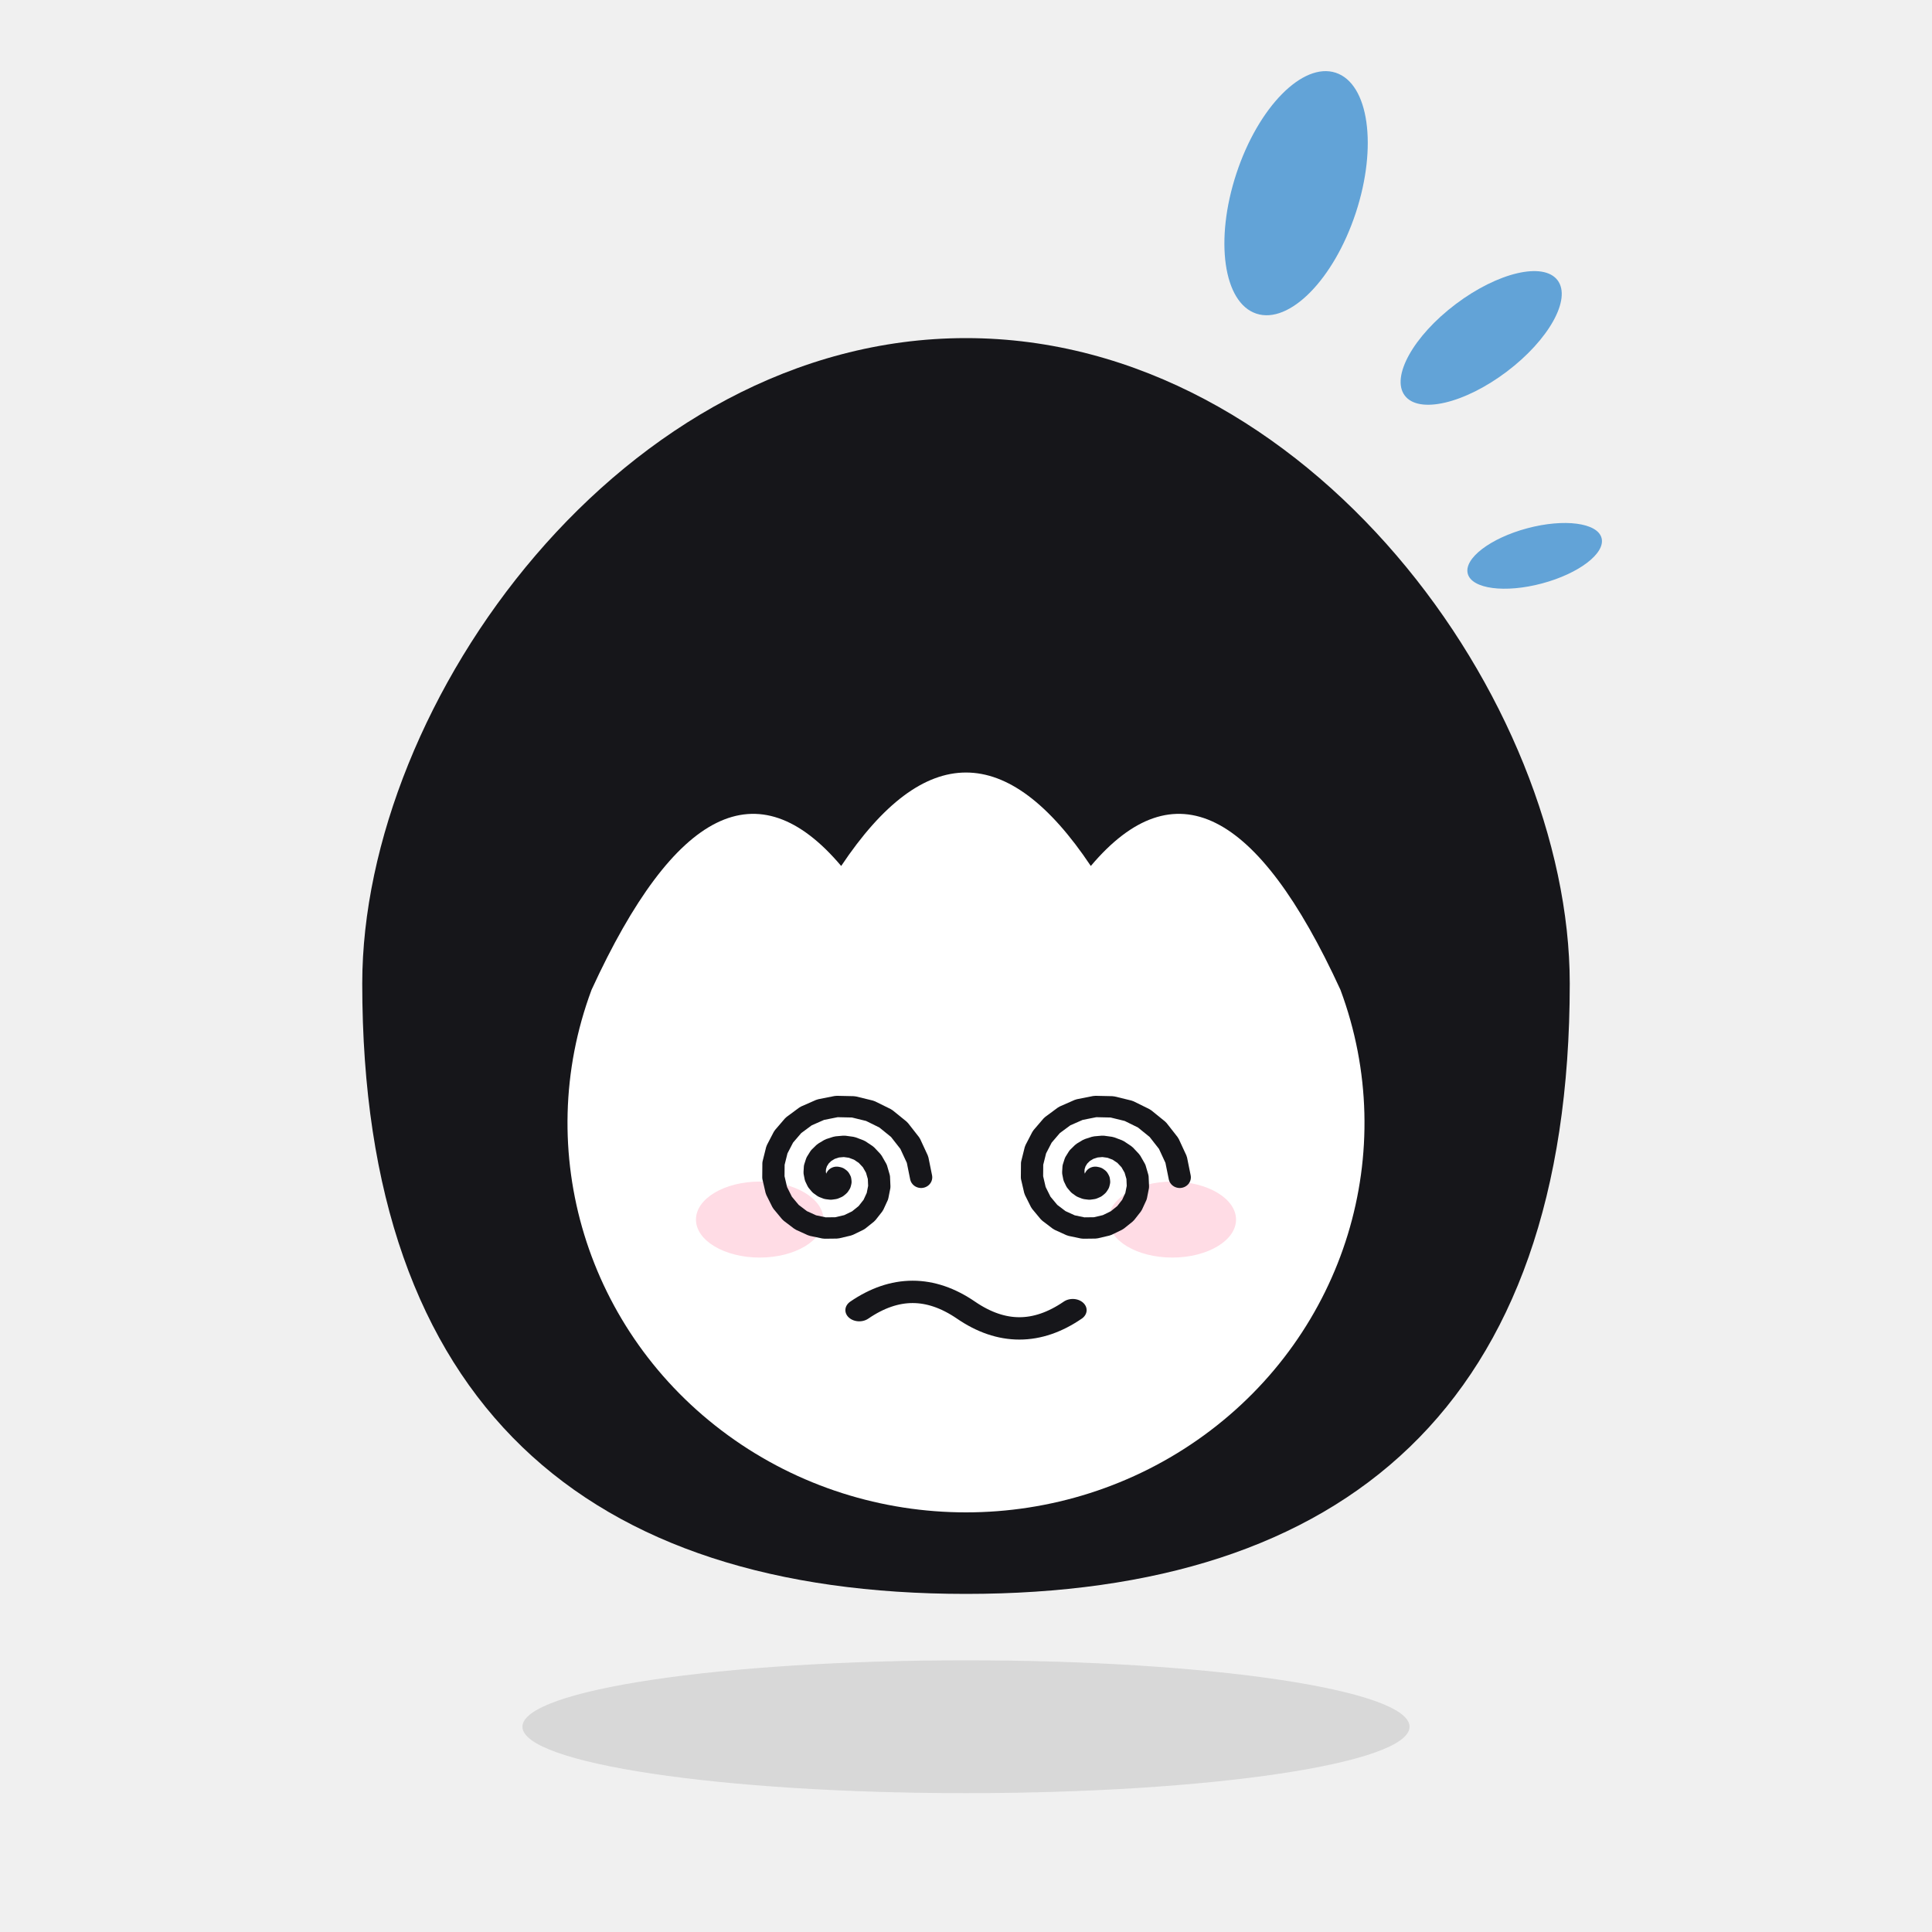
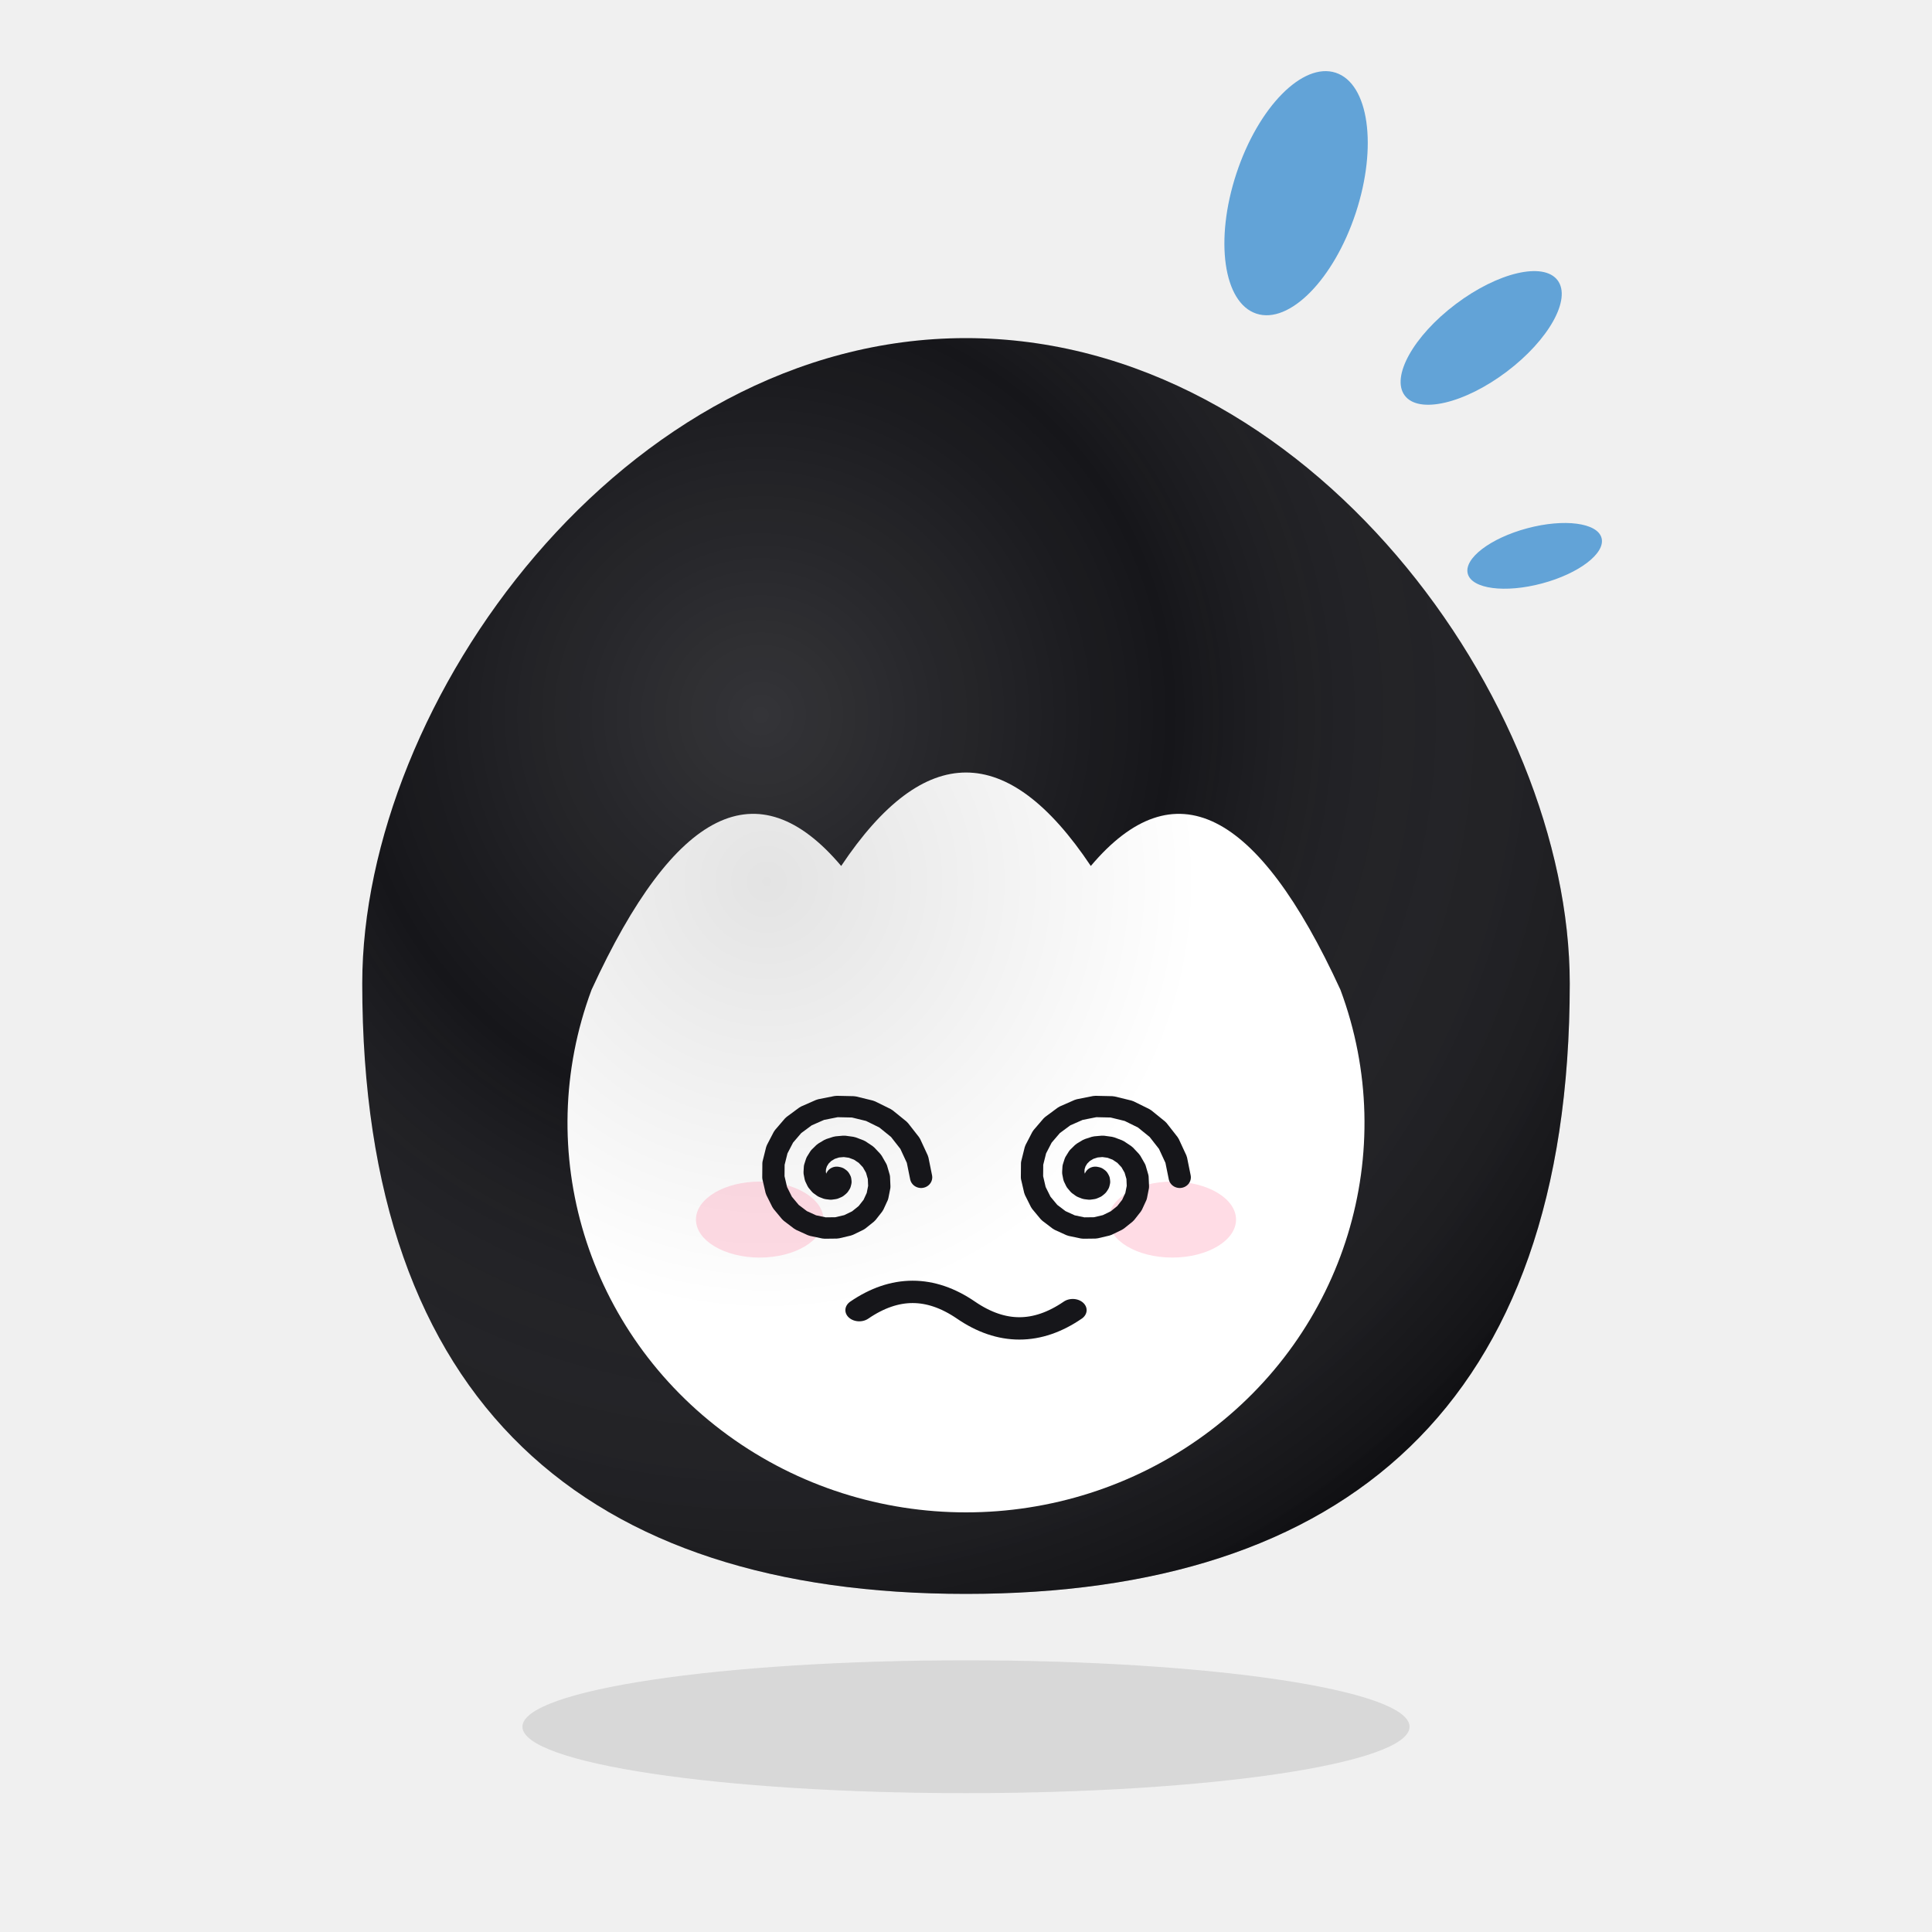
<svg xmlns="http://www.w3.org/2000/svg" width="320" height="320" viewBox="0 0 320 320">
  <defs>
+     <radialGradient id="bg0" gradientUnits="userSpaceOnUse" cx="-34" cy="-41.6" r="162" fx="-34" fy="-41.6">
+       <stop offset="0" stop-color="rgba(255,255,255,0.13)" />
+       <stop offset="0.42" stop-color="rgba(255,255,255,0)" />
+       <stop offset="1" stop-color="rgba(0,0,0,0.26)" />
+     </radialGradient>
    <clipPath id="bc1">
+       <path d="M62.02 3.941C71.993 30.718 62.802 60.717 39.412 77.734C16.023 94.75 -16.023 94.75 -39.412 77.734C-62.802 60.717 -71.993 30.718 -62.02 3.941Q-41.346 -41.061 -20.673 -16.567Q0 -47.525 20.673 -16.567Q41.346 -41.061 62.02 3.941Z" transform="matrix(1 0 0 1 160 160)" />
+     </clipPath>
+     <radialGradient id="bg1" gradientUnits="userSpaceOnUse" cx="-33" cy="-13.987" r="119.318" fx="-33" fy="-13.987">
+       <stop offset="0" stop-color="rgba(0,0,0,0.109)" />
+       <stop offset="0.6" stop-color="rgba(0,0,0,0)" />
+     </radialGradient>
+     <clipPath id="bc2">
      <path d="M62.02 3.941C71.993 30.718 62.802 60.717 39.412 77.734C16.023 94.75 -16.023 94.75 -39.412 77.734C-62.802 60.717 -71.993 30.718 -62.02 3.941Q-41.346 -41.061 -20.673 -16.567Q0 -47.525 20.673 -16.567Q41.346 -41.061 62.02 3.941Z" transform="matrix(1 0 0 1 160 160)" />
    </clipPath>
  </defs>
  <path d="M73.467 126C73.467 132.075 40.575 137 0 137C-40.575 137 -73.467 132.075 -73.467 126C-73.467 119.925 -40.575 115 0 115C40.575 115 73.467 119.925 73.467 126" fill="rgba(22,22,26,0.13)" fill-opacity="0.857" transform="matrix(1 0 0 1 160 160)" />
  <path d="M0 -104C56.792 -104 100 -43.68 100 2.912C100 72.8 62.674 104 0 104C-62.674 104 -100 72.8 -100 2.912C-100 -43.68 -56.792 -104 0 -104Z" fill="#16161A" transform="matrix(1 0 0 1 160 160)" />
+   <path d="M0 -104C56.792 -104 100 -43.68 100 2.912C100 72.8 62.674 104 0 104C-62.674 104 -100 72.8 -100 2.912C-100 -43.68 -56.792 -104 0 -104Z" fill="url(#bg0)" transform="matrix(1 0 0 1 160 160)" />
  <path d="M62.02 3.941C71.993 30.718 62.802 60.717 39.412 77.734C16.023 94.75 -16.023 94.75 -39.412 77.734C-62.802 60.717 -71.993 30.718 -62.02 3.941Q-41.346 -41.061 -20.673 -16.567Q0 -47.525 20.673 -16.567Q41.346 -41.061 62.02 3.941Z" fill="#FFFFFF" transform="matrix(1 0 0 1 160 160)" />
+   <g clip-path="url(#bc1)">
+     <path d="M62.02 3.941C71.993 30.718 62.802 60.717 39.412 77.734C16.023 94.75 -16.023 94.75 -39.412 77.734C-62.802 60.717 -71.993 30.718 -62.02 3.941Q-41.346 -41.061 -20.673 -16.567Q0 -47.525 20.673 -16.567Q41.346 -41.061 62.02 3.941Z" fill="url(#bg1)" transform="matrix(1 0 0 1 160 160)" />
+   </g>
  <path d="M11.5 0C11.5 3.866 6.351 7 0 7C-6.351 7 -11.5 3.866 -11.5 0C-11.5 -3.866 -6.351 -7 0 -7C6.351 -7 11.5 -3.866 11.5 0" fill="rgba(255,138,168,0.42)" fill-opacity="0.7" transform="matrix(0.918 0 0 0.899 125.83 202)" />
  <path d="M11.5 0C11.5 3.866 6.351 7 0 7C-6.351 7 -11.5 3.866 -11.5 0C-11.5 -3.866 -6.351 -7 0 -7C6.351 -7 11.5 -3.866 11.5 0" fill="rgba(255,138,168,0.42)" fill-opacity="0.7" transform="matrix(0.918 0 0 0.899 194.17 202)" />
-   <g clip-path="url(#bc1)">
+   <g clip-path="url(#bc2)">
    <path d="M0 0L0.251 0.057L0.463 0.223L0.603 0.481L0.641 0.804L0.558 1.158L0.343 1.504L0 1.8L-0.458 2.006L-1.004 2.085L-1.603 2.01L-2.211 1.764L-2.78 1.339L-3.259 0.744L-3.6 0L-3.76 -0.858L-3.707 -1.785L-3.418 -2.726L-2.886 -3.619L-2.12 -4.402L-1.144 -5.014L0 -5.4L1.259 -5.515L2.566 -5.329L3.848 -4.825L5.026 -4.008L6.024 -2.901L6.769 -1.545L7.2 0L7.27 1.659L6.95 3.347L6.232 4.97L5.13 6.433L3.682 7.645L1.945 8.524L0 9L-2.06 9.025L-4.128 8.572L-6.092 7.64L-7.841 6.253L-9.267 4.463L-10.279 2.346L-10.8 0L-10.78 -2.46L-10.194 -4.909L-9.047 -7.215L-7.375 -9.248L-5.244 -10.889L-2.747 -12.033L0 -12.6L2.861 -12.535L5.69 -11.816L8.337 -10.454L10.655 -8.497L12.511 -6.025L13.788 -3.147L14.4 0" fill="none" stroke="#16161A" stroke-width="3.8" stroke-linecap="round" stroke-linejoin="round" transform="matrix(0.971 0 0 0.931 138.583 195)" />
    <path d="M0 0L0.251 0.057L0.463 0.223L0.603 0.481L0.641 0.804L0.558 1.158L0.343 1.504L0 1.8L-0.458 2.006L-1.004 2.085L-1.603 2.01L-2.211 1.764L-2.78 1.339L-3.259 0.744L-3.6 0L-3.76 -0.858L-3.707 -1.785L-3.418 -2.726L-2.886 -3.619L-2.12 -4.402L-1.144 -5.014L0 -5.4L1.259 -5.515L2.566 -5.329L3.848 -4.825L5.026 -4.008L6.024 -2.901L6.769 -1.545L7.2 0L7.27 1.659L6.95 3.347L6.232 4.97L5.13 6.433L3.682 7.645L1.945 8.524L0 9L-2.06 9.025L-4.128 8.572L-6.092 7.64L-7.841 6.253L-9.267 4.463L-10.279 2.346L-10.8 0L-10.78 -2.46L-10.194 -4.909L-9.047 -7.215L-7.375 -9.248L-5.244 -10.889L-2.747 -12.033L0 -12.6L2.861 -12.535L5.69 -11.816L8.337 -10.454L10.655 -8.497L12.511 -6.025L13.788 -3.147L14.4 0" fill="none" stroke="#16161A" stroke-width="3.8" stroke-linecap="round" stroke-linejoin="round" transform="matrix(0.971 0 0 0.931 181.417 195)" />
    <path d="M-17.68 0Q-8.84 -7.514 0 0Q8.84 7.514 17.68 0" fill="none" stroke="#16161A" stroke-width="4.6" stroke-linecap="round" stroke-linejoin="round" transform="matrix(1 0 0 0.805 160 217)" />
  </g>
  <path d="M10.407 0C10.407 11.598 5.748 21 0 21C-5.748 21 -10.407 11.598 -10.407 0C-10.407 -11.598 -5.748 -21 0 -21C5.748 -21 10.407 -11.598 10.407 0" fill="#1478C9" fill-opacity="0.644" transform="matrix(0.95 0.313 -0.313 0.95 214.672 32)" />
  <path d="M7.013 0C7.013 8.759 3.873 15.859 0 15.859C-3.873 15.859 -7.013 8.759 -7.013 0C-7.013 -8.759 -3.873 -15.859 0 -15.859C3.873 -15.859 7.013 -8.759 7.013 0" fill="#1478C9" fill-opacity="0.644" transform="matrix(0.602 0.798 -0.798 0.602 245.33 55.971)" />
  <path d="M4.73 0C4.73 6.334 2.612 11.469 0 11.469C-2.612 11.469 -4.73 6.334 -4.73 0C-4.73 -6.334 -2.612 -11.469 0 -11.469C2.612 -11.469 4.73 -6.334 4.73 0" fill="#1478C9" fill-opacity="0.644" transform="matrix(0.258 0.966 -0.966 0.258 254.188 92.067)" />
</svg>
